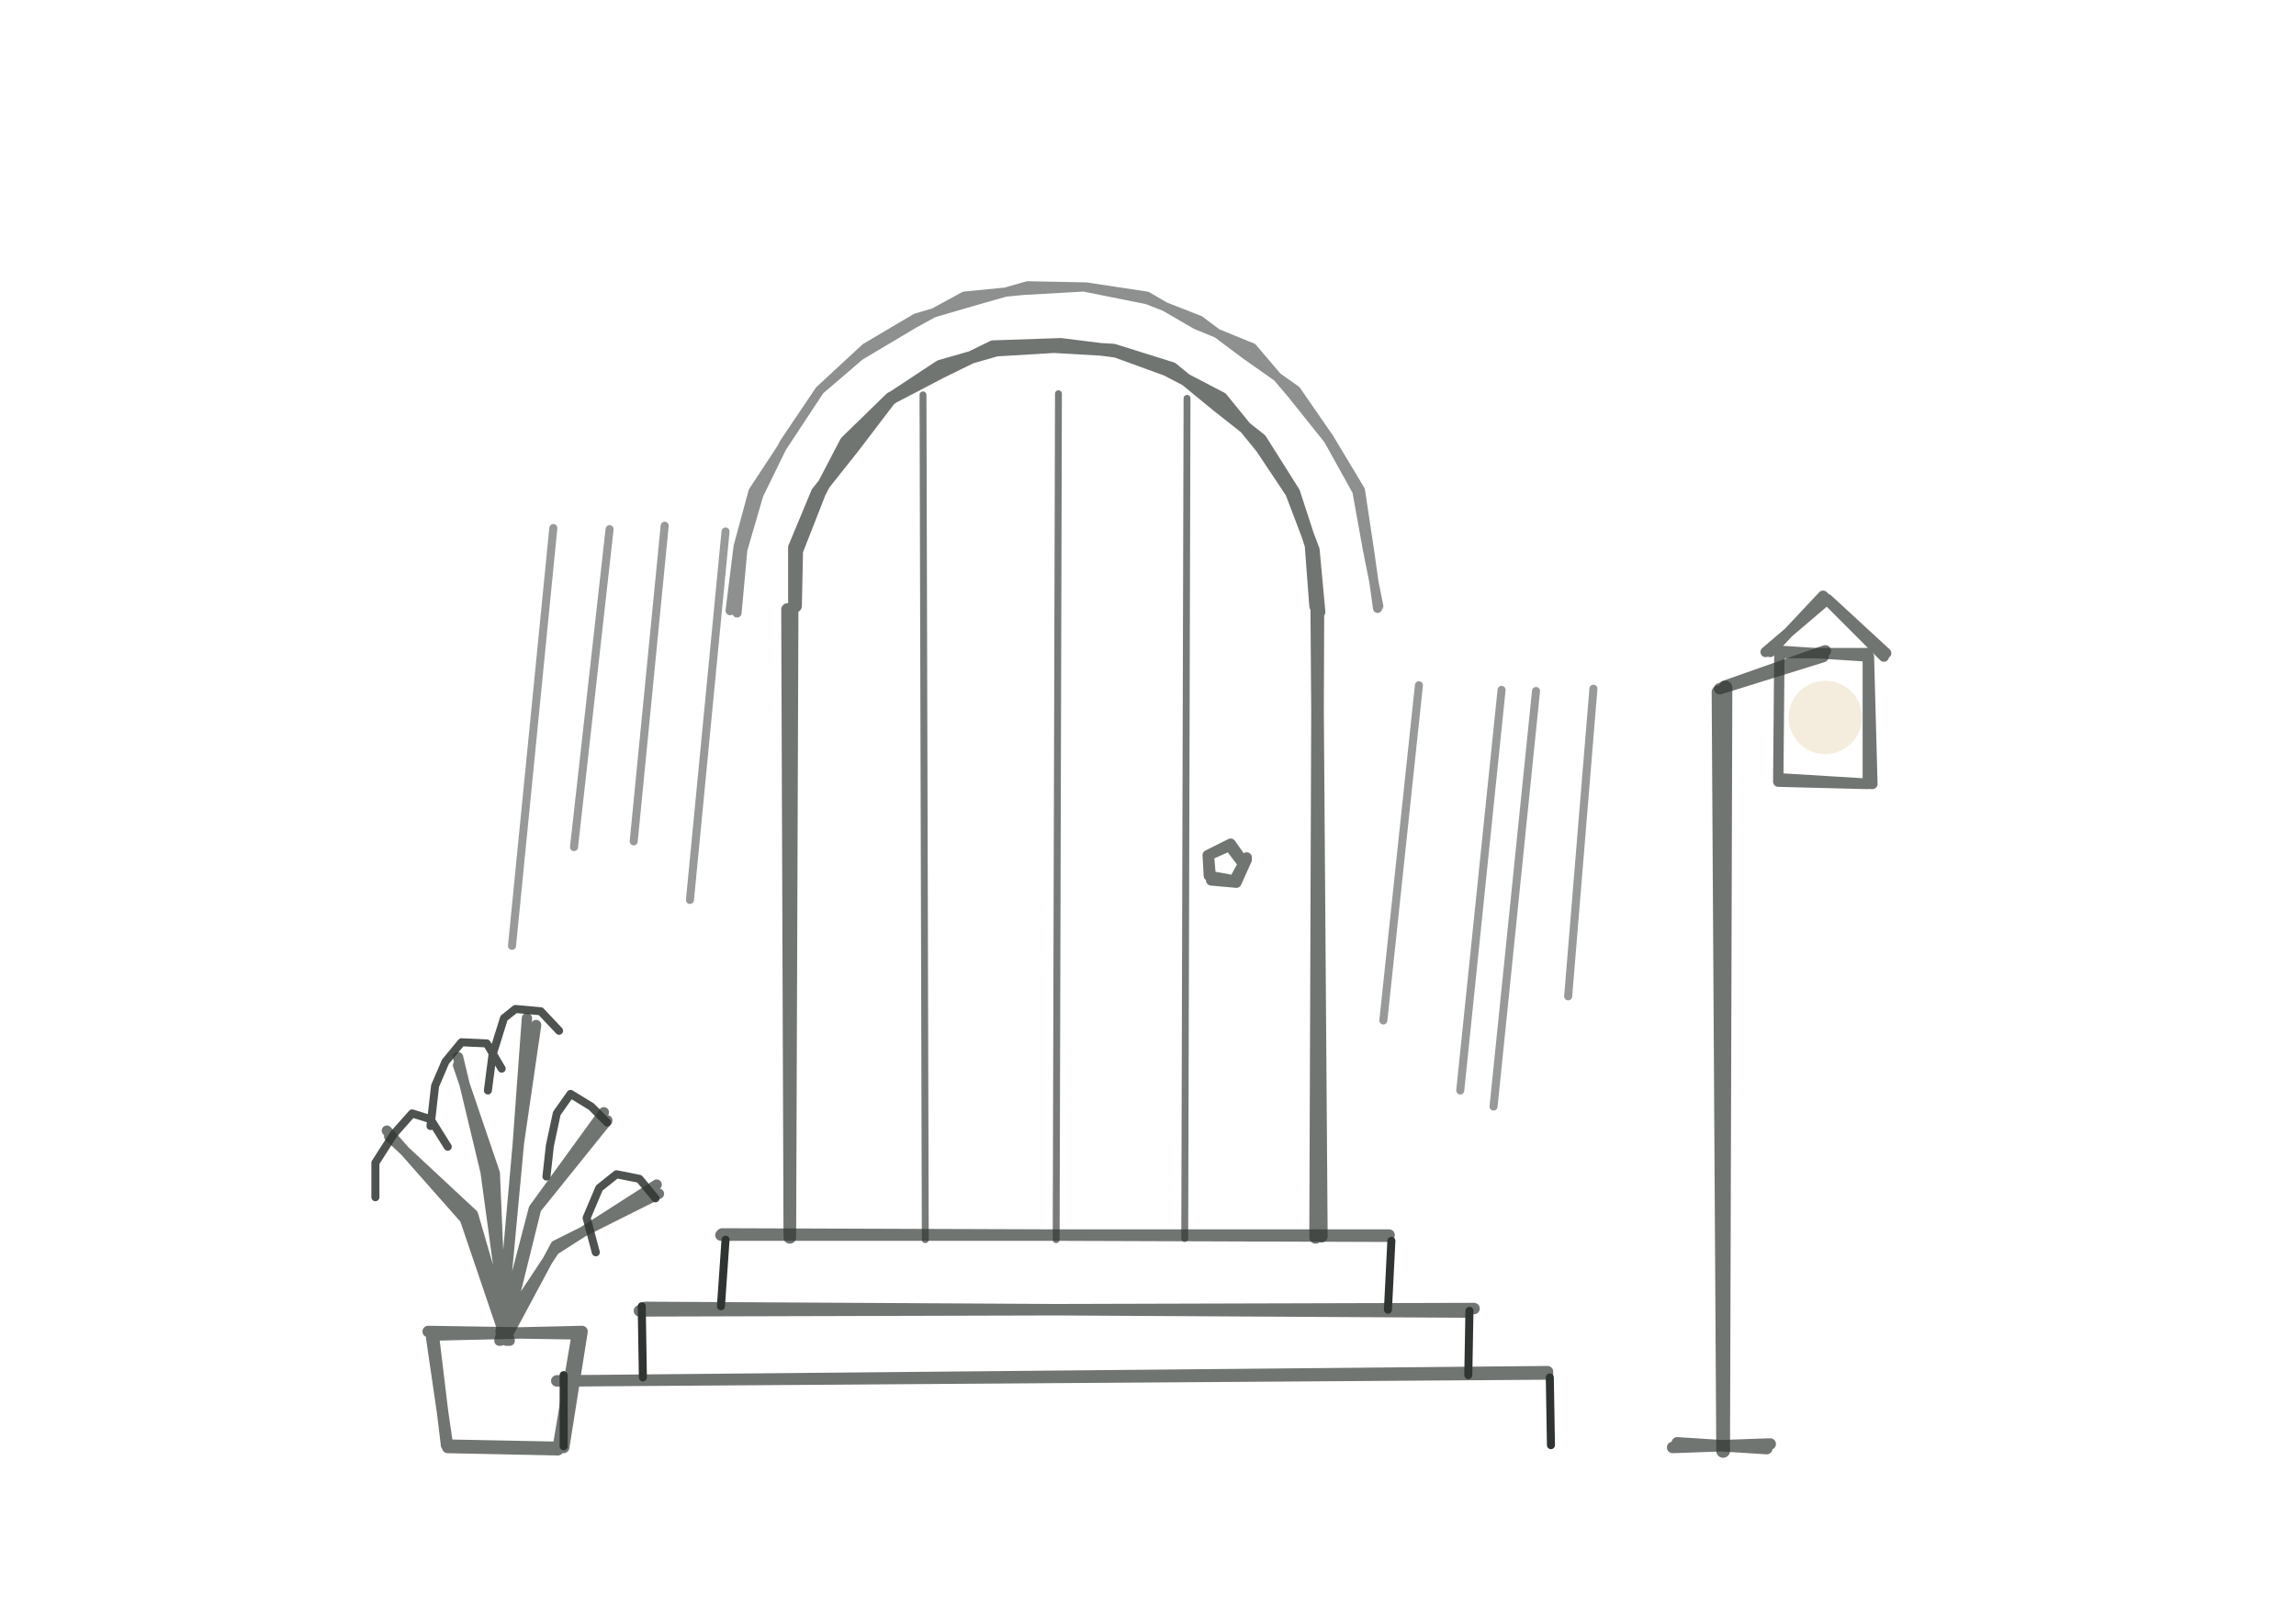
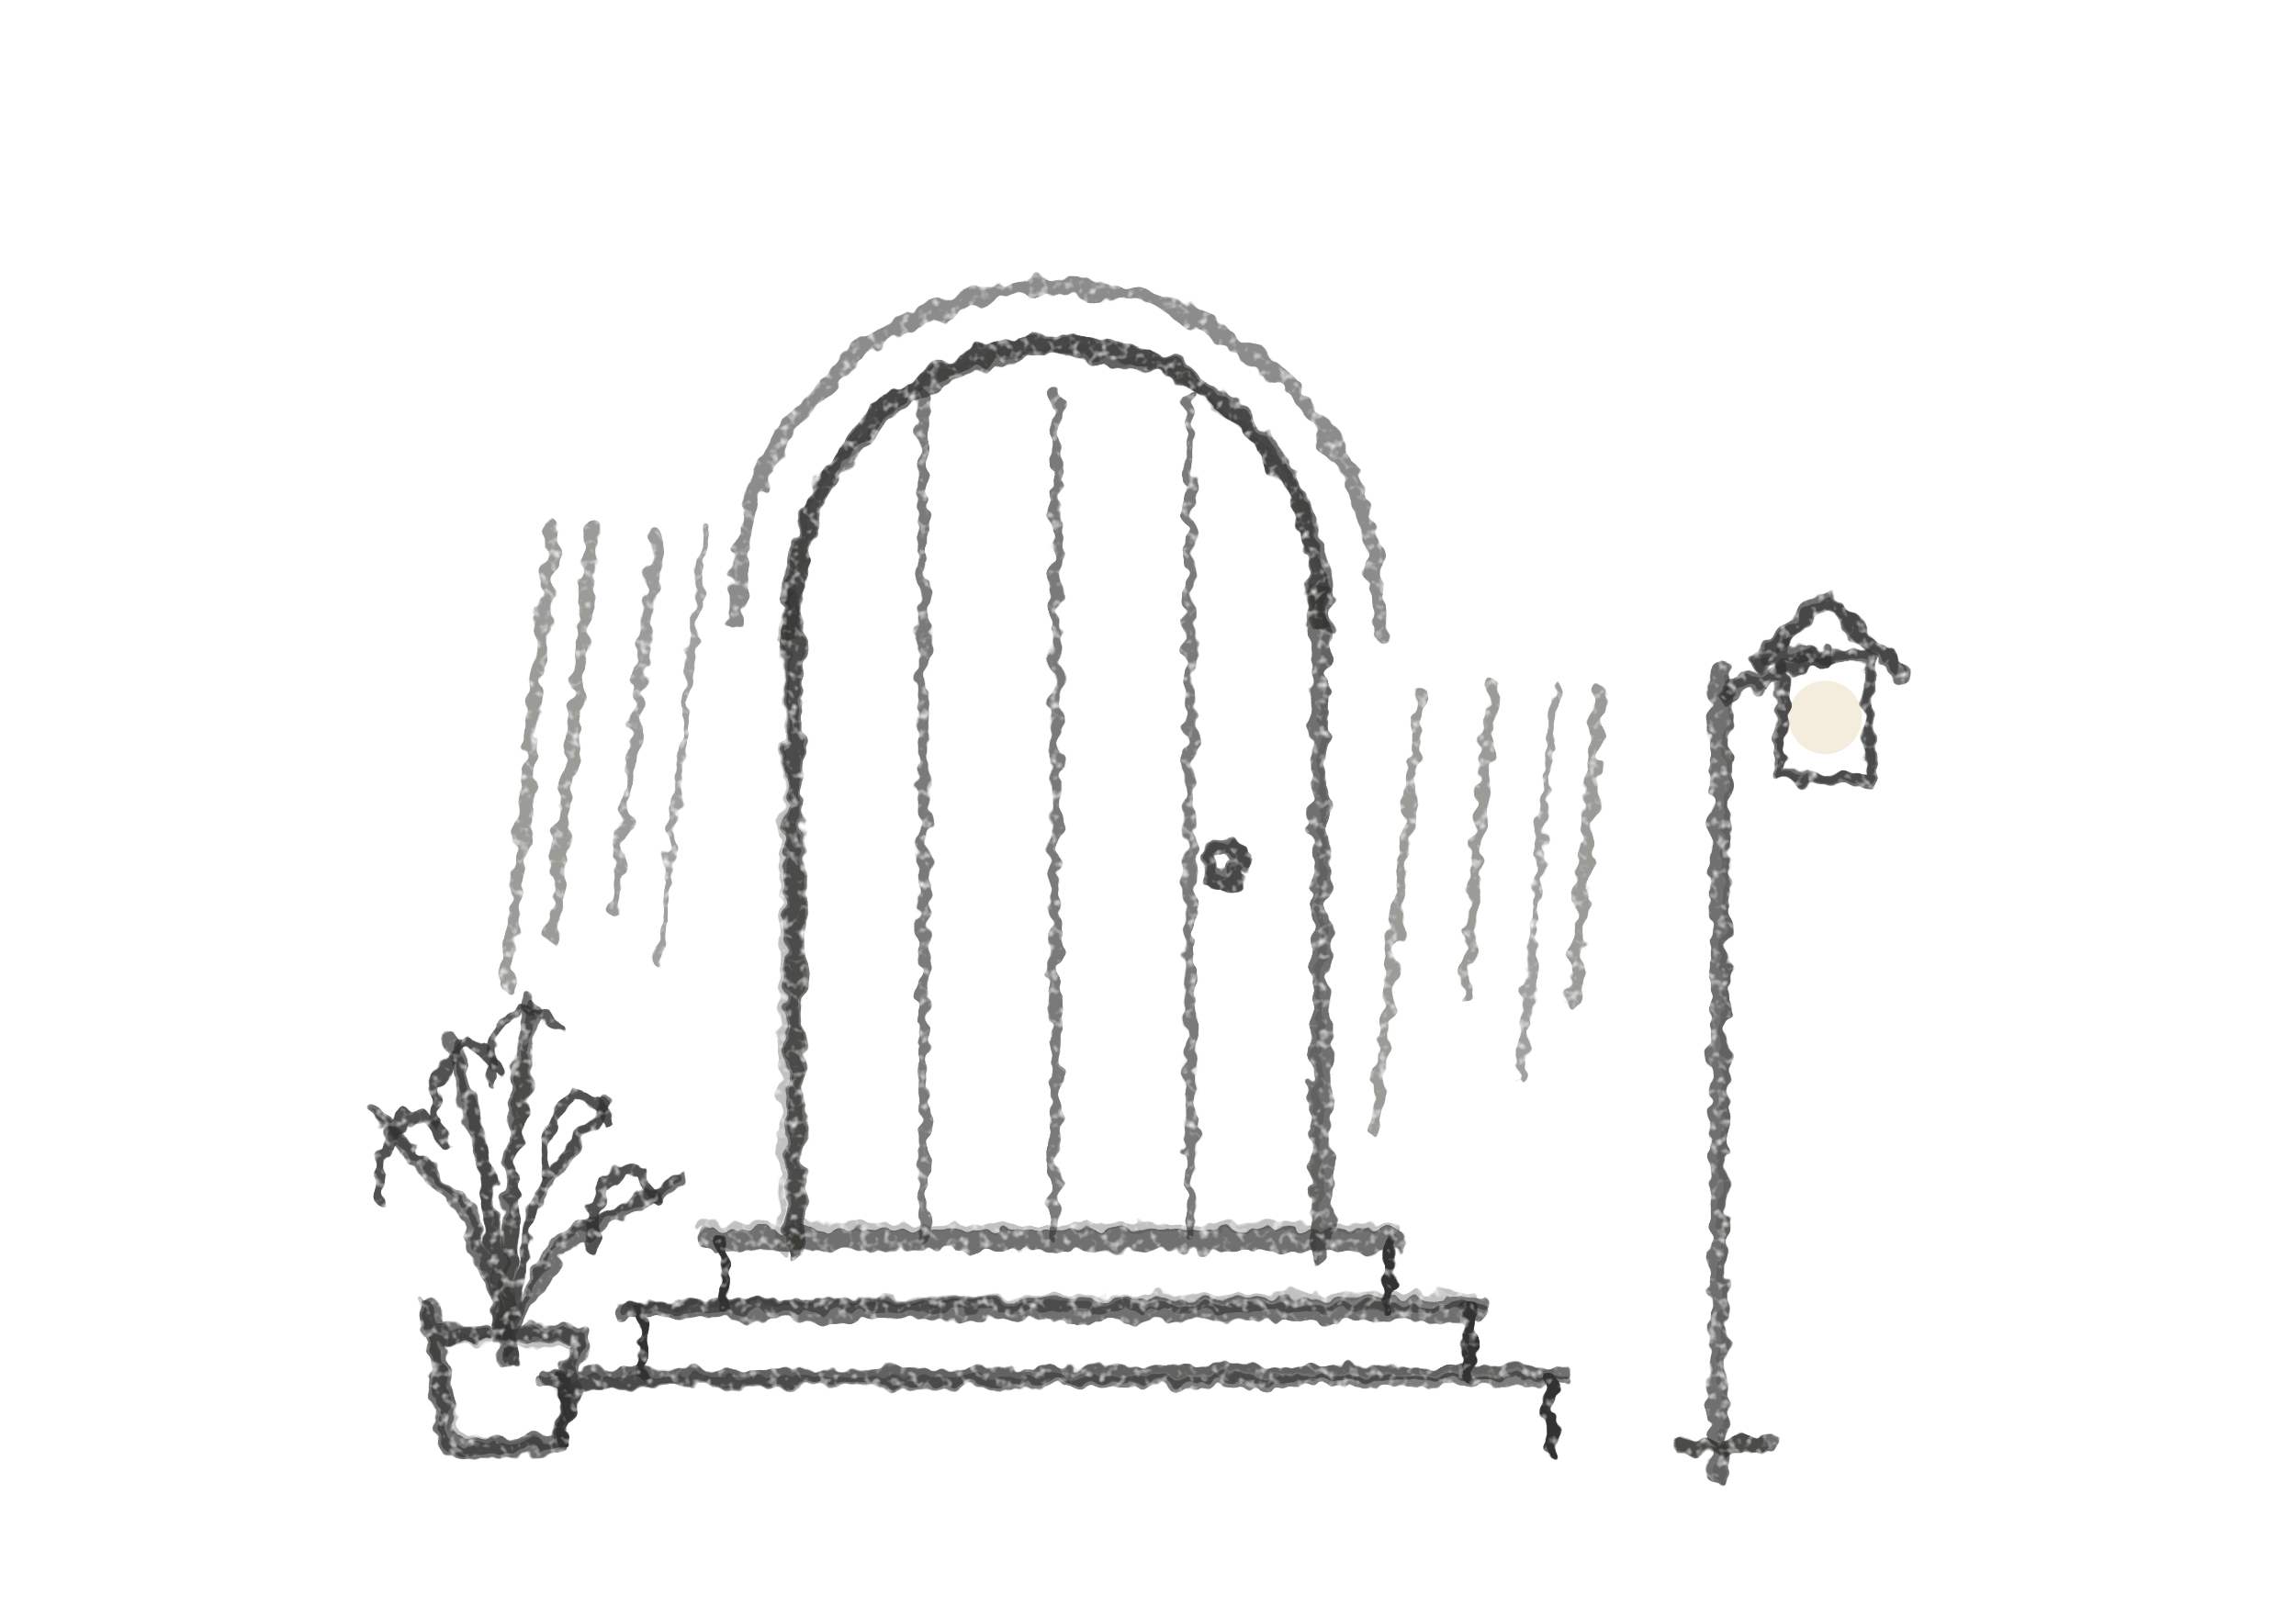
<svg xmlns="http://www.w3.org/2000/svg" viewBox="0 0 200 140" width="200" height="140">
+   <defs>
+     <filter id="pencil" x="-2%" y="-2%" width="104%" height="104%">
+       <feTurbulence type="fractalNoise" baseFrequency="0.55" numOctaves="2" seed="314" result="tooth" />
+       <feDisplacementMap in="SourceGraphic" in2="tooth" scale="1.7" xChannelSelector="R" yChannelSelector="G" result="line" />
+       <feTurbulence type="fractalNoise" baseFrequency="1.15" numOctaves="2" seed="321" result="paper" />
+       <feColorMatrix in="paper" type="matrix" values="0 0 0 0 0  0 0 0 0 0  0 0 0 0 0  -2.2 0 0 0 2.15" result="gaps" />
+       <feComposite in="line" in2="gaps" operator="in" />
+     </filter>
+   </defs>
  <circle cx="159" cy="62.5" r="3.2" fill="#EFE6D0" opacity="0.7" />
-   <g fill="none" stroke="#2F3531" stroke-linecap="round" stroke-linejoin="round">
-     <path d="M80.6 108.0L80.4 34.4M92.0 108.0L92.2 34.3M103.2 107.9L103.4 34.7" stroke-width="0.6" opacity="0.65" />
-     <path d="M123.6 59.7L120.5 88.9M130.8 60.1L127.2 95.0M133.8 60.2L130.1 96.4M138.8 60.0L136.6 86.8M48.2 46.0L44.6 82.4M53.1 46.1L50.0 73.8M57.9 45.8L55.2 73.3M63.2 46.3L60.1 78.4" stroke-width="0.7" opacity="0.5" />
-     <path d="M39.0 99.9L37.5 97.5L35.9 97.0L34.3 98.8L32.7 101.3L32.7 104.3M43.7 93.1L42.4 90.9L40.2 90.8L38.8 92.5L37.9 94.6L37.5 98.1M48.7 89.8L47.1 88.1L44.9 87.9L43.9 88.7L42.9 91.9L42.5 95.0M52.9 97.8L51.5 96.4L49.7 95.3L48.5 97.0L47.9 99.8L47.6 102.5M57.1 104.4L55.7 102.7L53.7 102.3L52.2 103.5L51.1 106.1L51.9 109.1" stroke-width="0.7" opacity="0.85" />
-     <path d="M63.2 108.0L62.8 113.8M121.2 108.1L120.9 114.1M55.9 113.8L56.0 120.0M128.0 114.2L127.9 119.8M49.1 119.8L49.1 126.0M135.0 120.0L135.1 125.9" stroke-width="0.7" opacity="1.1" />
-     <path d="M120.1 52.8L119.1 47.8L118.2 42.8L115.7 38.3L112.5 34.3L109.1 30.3L104.2 28.3L99.9 25.8L94.6 25.0L89.5 24.9L84.6 26.3L79.8 27.7L75.4 30.3L71.4 34.0L68.3 38.6L66.1 43.1L64.7 47.9L64.2 53.4M120.0 53.0L119.3 48.0L118.5 42.7L115.8 38.2L112.9 34.0L108.5 30.9L104.5 27.9L99.9 26.1L94.4 25.0L89.1 25.3L84.0 25.8L79.6 28.2L74.9 31.0L71.4 34.0L68.5 38.4L65.6 42.8L64.3 47.6L63.6 53.2" stroke-width="0.8" opacity="0.55" />
-     <path d="M108.3 75.3L107.1 73.7L105.3 74.5L105.5 76.7L107.7 76.9L108.6 74.9M108.4 75.2L107.2 73.5L105.2 74.5L105.3 76.3L107.5 76.7L108.6 74.7M155.0 56.9L162.7 56.9L162.7 68.3L154.9 68.1L155.0 57.0M155.1 56.7L162.8 57.2L163.1 68.3L154.9 67.8L155.0 56.7M154.2 56.8L158.8 51.9L164.1 57.2M153.8 56.8L159.2 52.2L164.3 56.9M44.1 116.8L40.5 106.2L33.7 98.5M44.4 116.8L41.2 105.8L33.9 99.0M43.7 116.4L43.1 102.2L39.9 92.8M44.3 116.8L42.3 102.1L39.9 92.1M43.6 116.8L45.2 99.6L46.7 89.3M43.6 116.6L45.1 99.7L45.9 88.7M43.5 116.8L46.5 105.3L52.6 96.9M44.0 116.2L46.7 105.3L52.9 97.6M43.6 116.0L48.3 108.9L57.2 103.2M44.0 116.7L48.4 108.5L57.4 104.0" stroke-width="0.9" opacity="0.68" />
-     <path d="M62.8 107.6L121.0 107.6M62.9 107.5L120.9 107.7M55.7 114.2L128.4 114.0M56.2 113.9L127.6 114.3M48.5 120.3L134.8 119.7M49.5 120.3L134.8 119.5M145.7 126.1L154.2 125.8M146.1 125.7L153.9 126.2M149.8 60.0L158.8 57.2M150.2 59.8L159.0 56.7M37.6 116.5L39.0 126.1L48.6 126.3L50.3 116.2L37.3 116.0M37.8 116.8L38.9 125.9L49.1 126.1L50.7 116.0L37.8 116.3" stroke-width="1.0" opacity="0.68" />
-     <path d="M68.8 107.7L68.6 53.1M68.8 107.8L69.0 53.0M115.1 107.7L114.7 52.8M114.6 107.8L114.8 52.8M114.9 53.3L114.4 47.9L112.5 42.9L109.9 39.0L106.4 34.7L101.6 32.2L97.2 30.6L92.4 30.0L86.5 30.2L82.0 32.4L77.6 34.7L73.7 38.5L71.4 42.9L69.4 48.0L69.3 52.8M114.6 52.8L114.2 47.5L112.7 42.9L109.8 38.3L106.0 35.3L102.1 32.1L97.0 30.5L91.8 30.2L86.8 30.5L81.9 31.9L77.5 34.8L74.3 39.0L71.2 42.9L69.2 47.7L69.2 52.8" stroke-width="1.1" opacity="0.68" />
-     <path d="M150.1 126.4L149.7 60.3M150.1 125.8L150.3 59.9" stroke-width="1.2" opacity="0.68" />
+   <g fill="none" stroke="#333331" stroke-linecap="round" stroke-linejoin="round" filter="url(#pencil)">
+     <path d="M68.0 109.2L68.5 51.6M114.6 109.6L115.5 52.0M115.6 54.6L114.6 47.9L113.0 42.3L109.9 38.7L106.2 35.8L101.8 31.7L96.3 31.2L92.8 30.5L87.1 30.9L81.4 32.7L77.5 35.7L74.5 38.6L70.9 42.3L69.8 47.4L67.9 55.2M60.9 106.9L121.7 107.0M54.9 113.6L128.2 112.8M48.1 119.8L135.3 119.2M149.9 128.8L150.6 59.1M36.6 113.3L40.0 125.1L47.9 125.9L50.5 117.2L37.6 116.6" stroke-width="0.62" opacity="0.3" />
+     <path d="M135.5 59.7L132.4 94.0M61.4 45.9L57.4 83.4" stroke-width="0.66" opacity="0.47" />
+     <path d="M48.8 89.8L46.8 88.2L45.4 87.8L43.6 89.2L42.7 91.3L42.9 94.6" stroke-width="0.66" opacity="0.8" />
+     <path d="M57.3 46.1L53.5 79.3" stroke-width="0.79" opacity="0.49" />
+     <path d="M103.7 107.8L103.6 34.5" stroke-width="0.83" opacity="0.65" />
+     <path d="M154.0 57.3L162.7 57.0L162.7 67.8L155.2 67.8L155.2 56.2M44.1 117.6L41.2 105.5L32.7 97.2M44.2 117.0L46.6 104.4L53.0 95.7M43.8 117.4L48.1 108.3L59.1 102.7" stroke-width="0.84" opacity="0.63" />
+     <path d="M123.8 60.3L119.7 98.5M130.0 59.7L127.6 86.8" stroke-width="0.88" opacity="0.5" />
+     <path d="M53.1 97.9L52.1 95.8L49.7 95.6L48.2 97.0L47.5 99.8L47.6 102.5" stroke-width="0.88" opacity="0.85" />
+     <path d="M62.8 107.9L63.1 114.1M121.2 108.1L120.9 114.1M55.8 113.8L56.2 120.1" stroke-width="0.88" opacity="1.1" />
+     <path d="M46.8 120.4L136.4 120.3M150.0 60.2L159.1 57.3" stroke-width="0.94" opacity="0.63" />
+     <path d="M80.5 108.1L80.4 34.3M91.9 107.7L92.0 34.6" stroke-width="0.94" opacity="0.65" />
+     <path d="M43.7 93.4L42.0 91.6L40.7 90.6L39.1 92.2L37.7 94.8L38.1 97.7" stroke-width="0.96" opacity="0.85" />
+     <path d="M49.1 120.1L49.1 125.9" stroke-width="0.96" opacity="1.1" />
+     <path d="M44.0 117.2L44.9 99.6L46.5 87.7M44.1 117.4L46.4 105.2L52.7 96.0" stroke-width="1.01" opacity="0.66" />
+     <path d="M139.4 60.4L137.0 87.4M48.2 45.7L44.1 86.1M51.6 46.1L48.1 81.9" stroke-width="1.09" opacity="0.5" />
+     <path d="M39.1 99.9L37.6 97.7L35.3 97.1L33.9 98.6L33.3 101.4L33.0 104.3M57.0 104.4L55.8 102.1L54.0 101.8L52.4 103.4L51.6 105.7L51.6 108.7" stroke-width="1.09" opacity="0.85" />
+     <path d="M127.9 114.0L128.0 119.9M134.9 119.9L135.2 126.2" stroke-width="1.09" opacity="1.1" />
+     <path d="M54.6 113.8L128.8 113.6M146.0 126.1L153.7 125.7" stroke-width="1.12" opacity="0.66" />
+     <path d="M108.7 75.2L107.1 73.7L105.3 74.2L105.2 76.7L107.4 76.9L108.5 74.8M153.9 56.8L162.7 57.2L162.8 68.0L155.0 67.7L155.2 56.5M153.2 57.7L159.2 52.3L165.5 58.3" stroke-width="1.12" opacity="0.68" />
+     <path d="M69.3 109.3L69.1 51.8" stroke-width="1.24" opacity="0.66" />
+     <path d="M44.6 118.2L40.9 106.1L32.6 96.9M43.9 118.6L42.4 102.4L39.8 90.9M43.8 117.4L44.7 100.6L46.1 87.0M43.9 117.4L48.8 108.5L59.3 102.7" stroke-width="1.24" opacity="0.68" />
+     <path d="M120.2 55.1L119.4 47.5L118.3 42.6L115.5 38.3L113.0 33.9L109.2 30.8L104.4 28.2L99.8 25.7L94.5 24.9L89.2 24.7L84.5 26.2L79.6 27.8L74.9 30.6L71.3 34.4L67.9 37.9L65.7 42.8L64.6 47.5L64.0 54.1M120.5 55.4L119.8 48.1L118.3 43.2L116.1 38.1L112.7 34.1L108.8 30.8L104.8 27.6L99.3 25.8L94.4 25.3L89.2 24.9L84.0 26.0L79.2 27.8L74.7 30.5L71.1 34.5L68.1 37.9L65.5 43.2L64.6 47.6L64.0 54.0" stroke-width="1.25" opacity="0.55" />
+     <path d="M146.2 126.2L154.2 125.7M37.2 113.9L38.9 126.3L48.7 126.3L50.3 116.4L37.4 116.2" stroke-width="1.25" opacity="0.68" />
+     <path d="M115.0 54.5L114.3 47.6L113.0 43.4L109.9 38.5L106.0 34.8L102.2 32.1L97.2 30.4L91.6 30.0L87.0 30.5L81.9 32.3L77.4 35.1L74.3 38.3L71.0 43.4L69.8 47.6L68.8 54.9M47.5 120.1L136.4 119.5M37.6 113.8L39.3 126.0L48.6 125.6L50.8 116.1L37.3 116.1" stroke-width="1.38" opacity="0.68" />
+     <path d="M108.5 75.4L107.0 73.6L105.2 74.2L105.3 76.5L107.4 76.8L108.3 74.8M153.2 57.7L158.9 52.0L165.7 58.7M44.5 118.2L42.3 102.2L39.2 90.7" stroke-width="1.41" opacity="0.68" />
+     <path d="M149.6 128.4L150.1 58.5M149.7 128.4L149.7 58.6" stroke-width="1.5" opacity="0.68" />
+     <path d="M115.0 109.2L115.0 51.8M115.4 108.7L114.8 51.7" stroke-width="1.51" opacity="0.68" />
+     <path d="M61.5 108.1L121.9 108.3M61.6 107.9L121.7 107.9M54.3 114.1L128.8 114.4M150.2 60.3L158.9 57.0" stroke-width="1.56" opacity="0.68" />
+     <path d="M69.3 108.6L69.1 51.9M115.4 54.6L114.7 48.2L113.0 43.3L110.3 38.8L106.4 34.9L102.1 32.0L97.0 30.8L91.9 29.9L86.5 30.9L82.2 32.6L77.7 35.1L74.2 39.0L71.1 43.2L69.6 48.1L68.8 55.3" stroke-width="1.72" opacity="0.68" />
  </g>
</svg>
